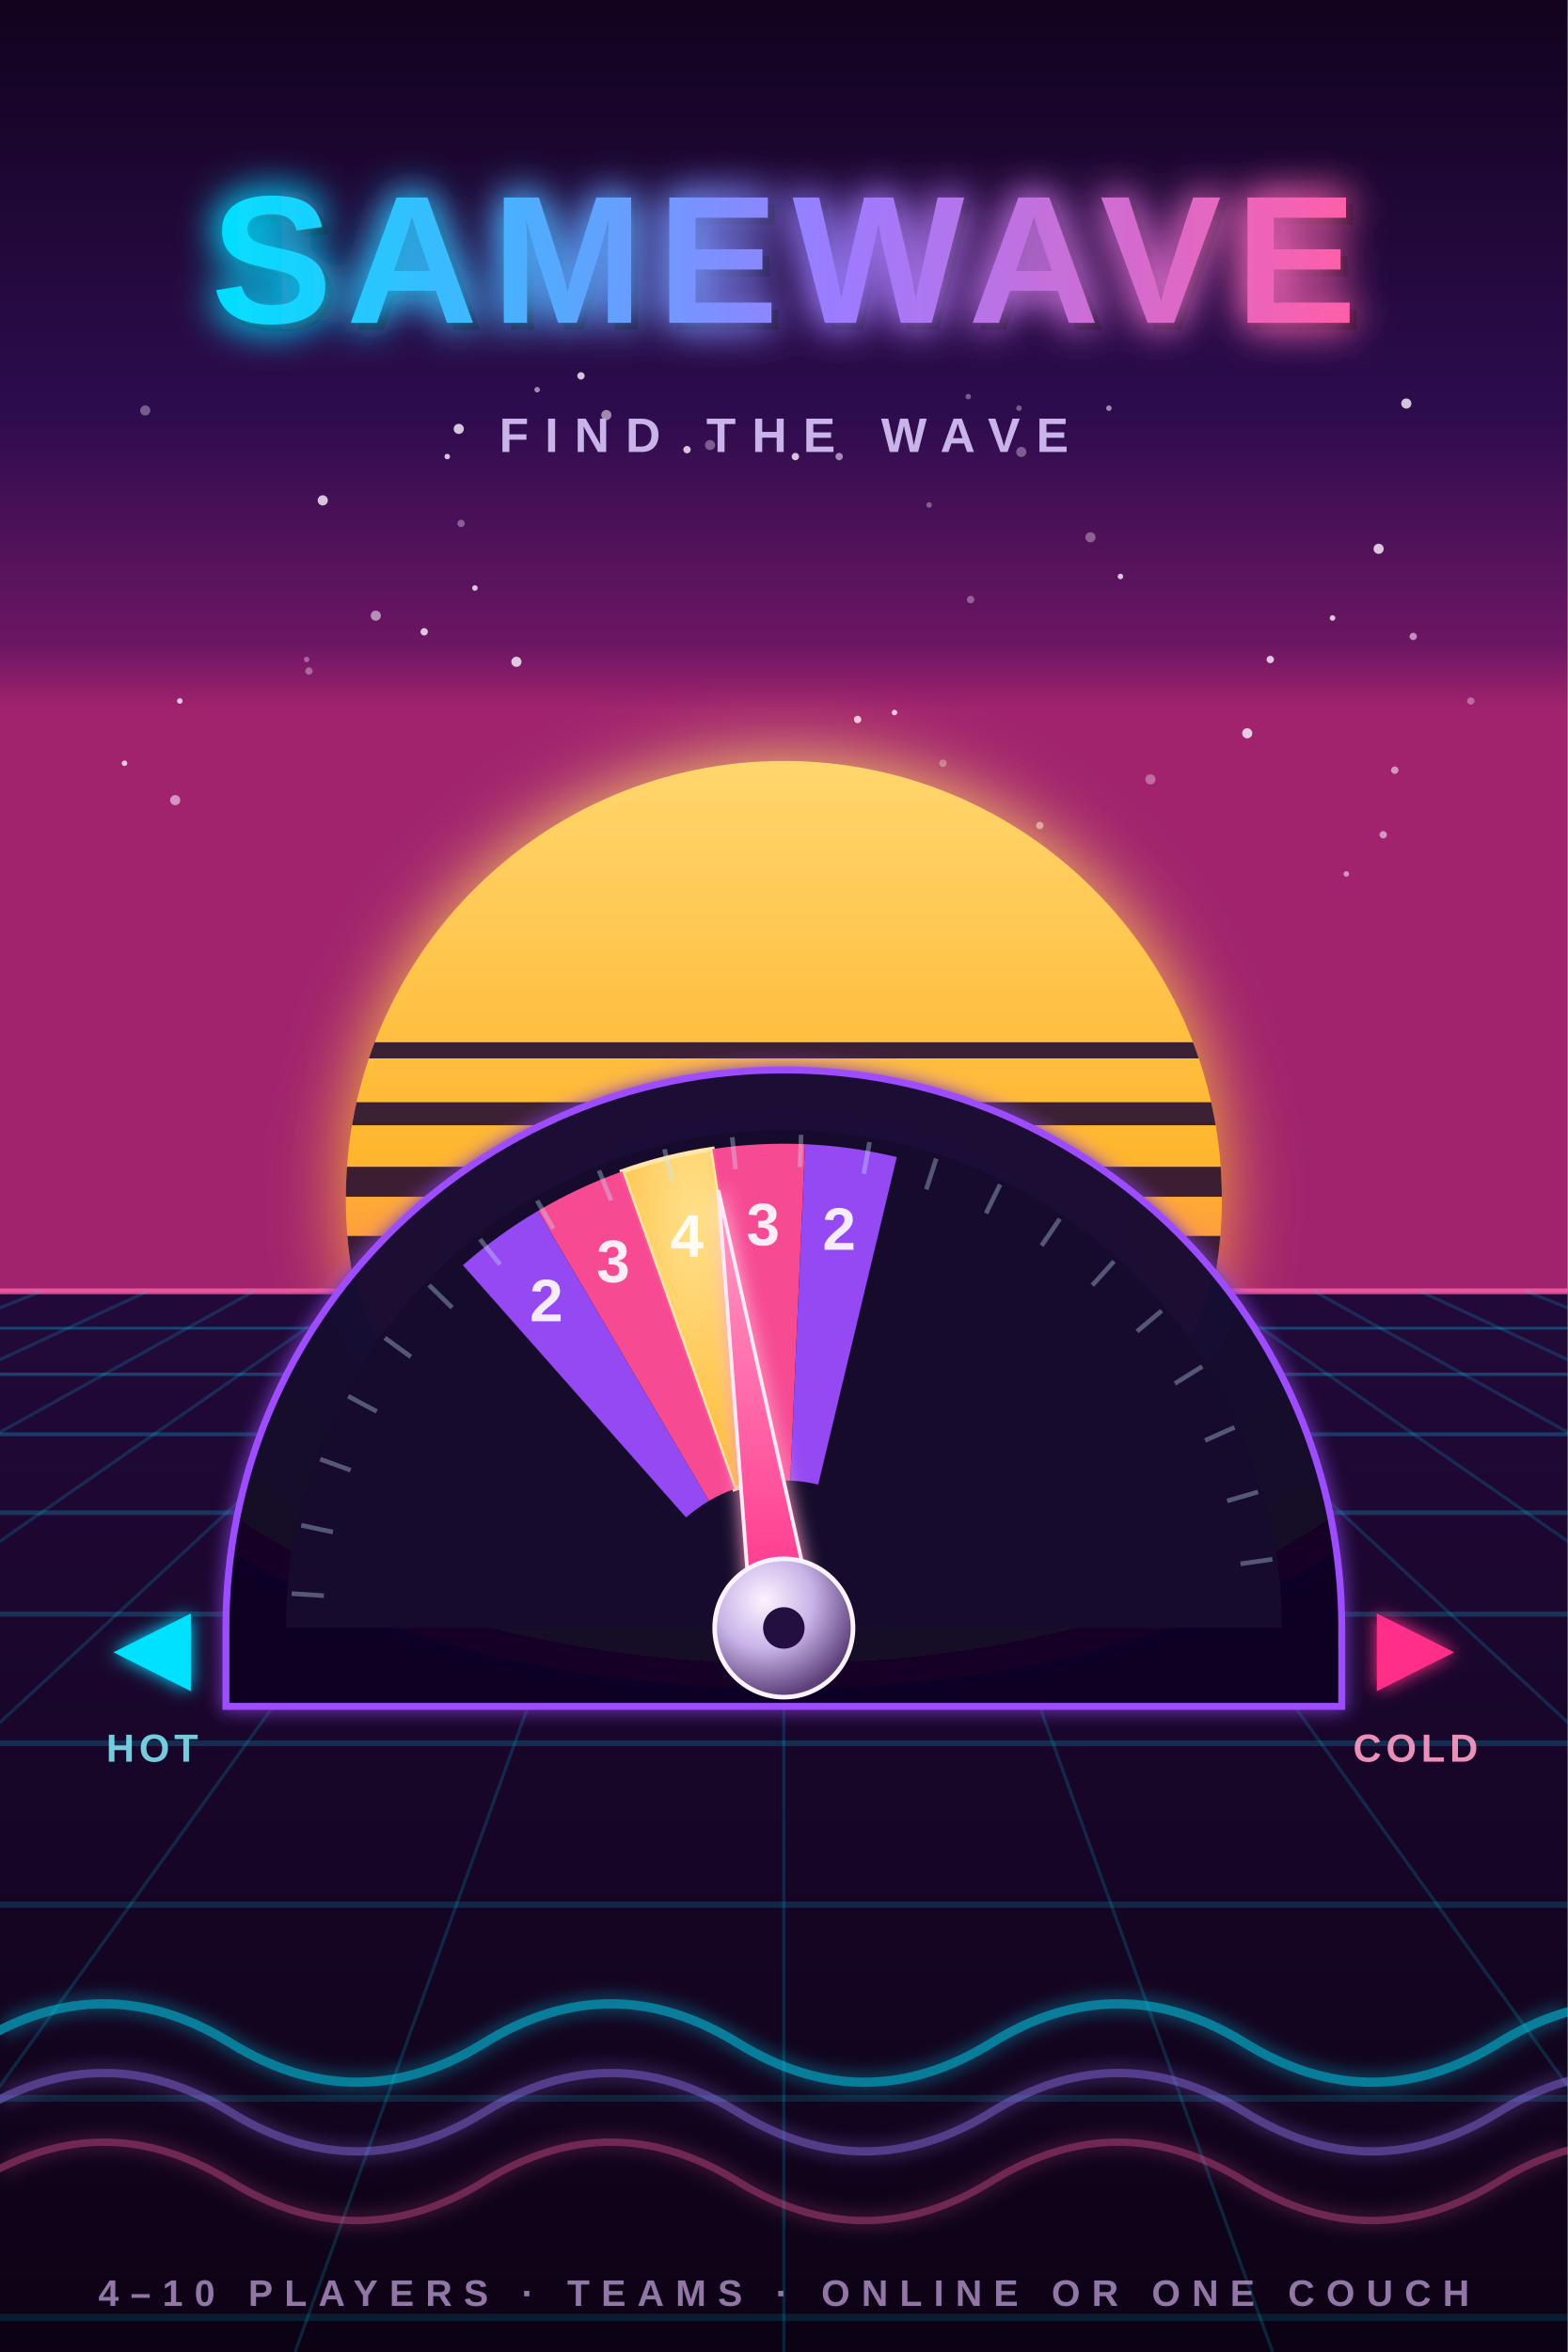
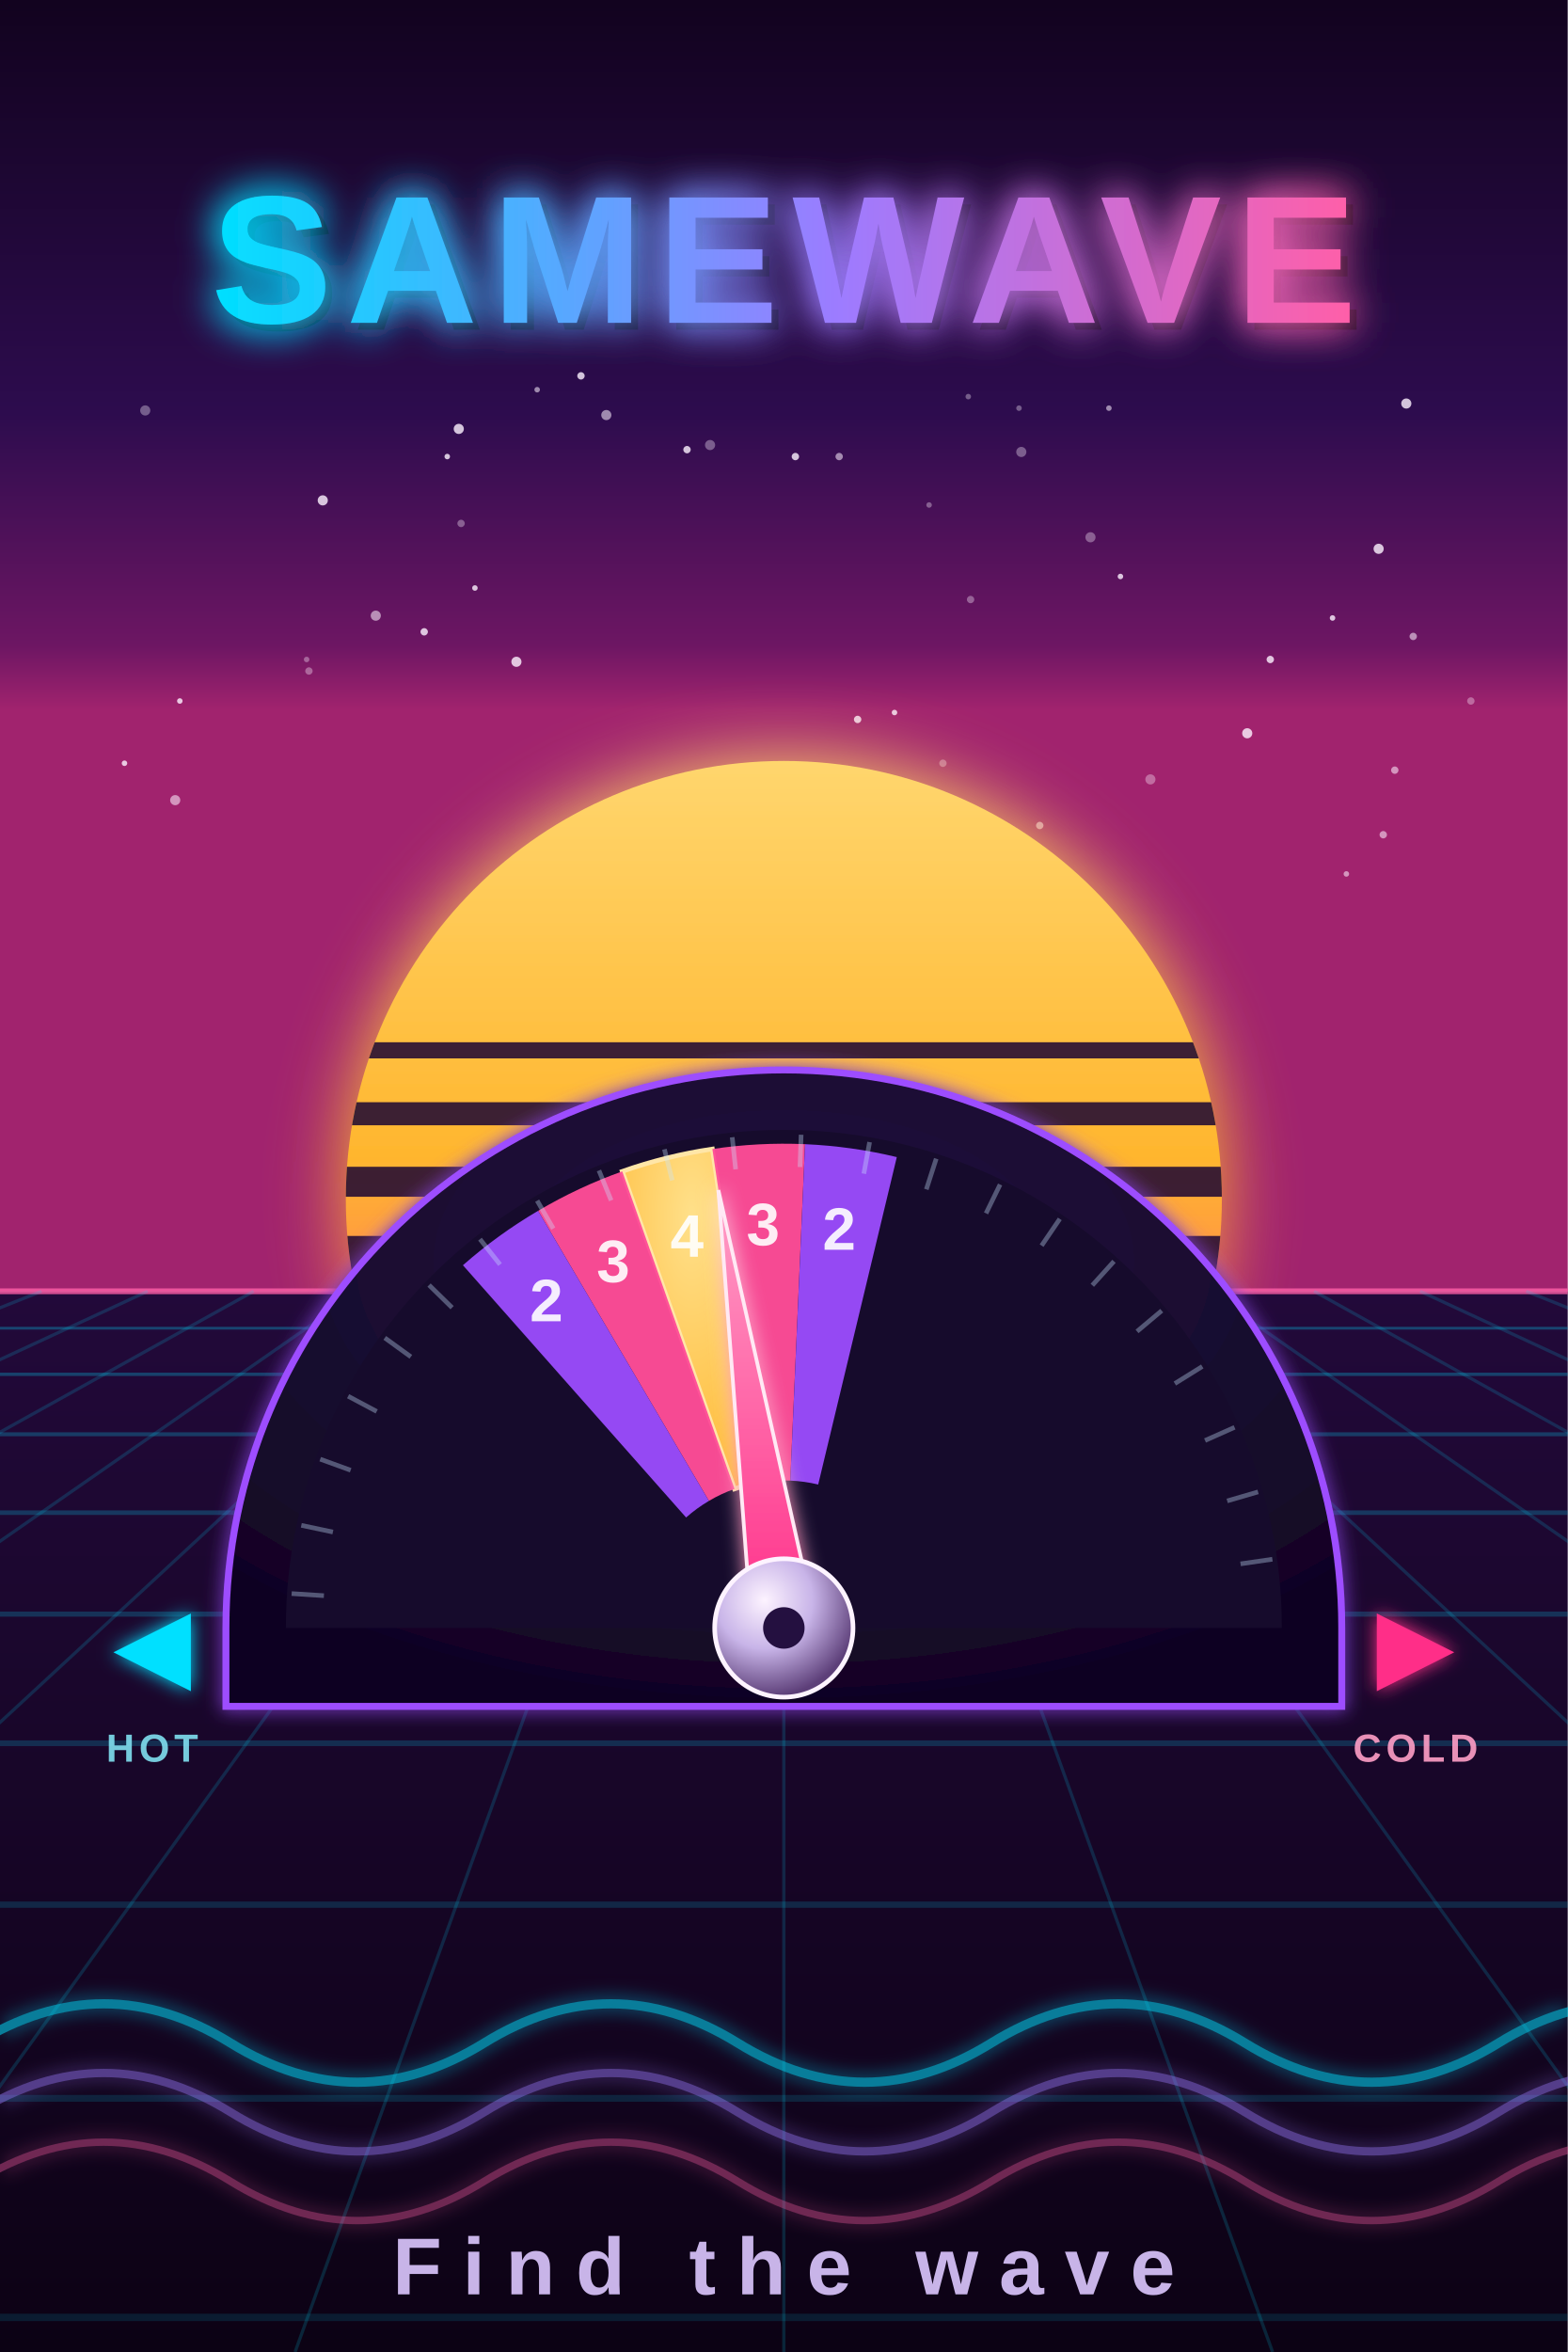
<svg xmlns="http://www.w3.org/2000/svg" viewBox="0 0 680 1020" width="400" height="600">
  <defs>
    <linearGradient id="sky" x1="0" y1="0" x2="0" y2="1">
      <stop offset="0" stop-color="#12031f" />
      <stop offset="0.32" stop-color="#2d0c4e" />
      <stop offset="0.5" stop-color="#6d1663" />
      <stop offset="0.55" stop-color="#a1236e" />
    </linearGradient>
    <linearGradient id="floor" x1="0" y1="0" x2="0" y2="1">
      <stop offset="0" stop-color="#22093a" />
      <stop offset="1" stop-color="#0c0214" />
    </linearGradient>
    <linearGradient id="sunGrad" x1="0" y1="0" x2="0" y2="1">
      <stop offset="0" stop-color="#ffd66e" />
      <stop offset="0.45" stop-color="#ffb62e" />
      <stop offset="1" stop-color="#ff2e88" />
    </linearGradient>
    <linearGradient id="titleGrad" x1="0" y1="0" x2="1" y2="0">
      <stop offset="0" stop-color="#00e0ff" />
      <stop offset="0.55" stop-color="#9d7bff" />
      <stop offset="1" stop-color="#ff5fa8" />
    </linearGradient>
    <radialGradient id="wedge4" cx="50%" cy="20%" r="90%">
      <stop offset="0" stop-color="#ffe08a" />
      <stop offset="1" stop-color="#ffb62e" />
    </radialGradient>
    <radialGradient id="panelShade" cx="50%" cy="30%" r="80%">
      <stop offset="0" stop-color="#241040" />
      <stop offset="1" stop-color="#0e0420" />
    </radialGradient>
    <radialGradient id="hubShine" cx="36%" cy="30%" r="70%">
      <stop offset="0" stop-color="#fdf3ff" />
      <stop offset="0.5" stop-color="#c8b4e8" />
      <stop offset="1" stop-color="#5d3f79" />
    </radialGradient>
    <linearGradient id="needleGrad" x1="0" y1="0" x2="0" y2="1">
      <stop offset="0" stop-color="#ff9ec7" />
      <stop offset="1" stop-color="#ff2e88" />
    </linearGradient>
    <filter id="titleGlow" x="-30%" y="-60%" width="160%" height="220%">
      <feGaussianBlur in="SourceGraphic" stdDeviation="9" result="blur" />
      <feMerge>
        <feMergeNode in="blur" />
        <feMergeNode in="blur" />
        <feMergeNode in="SourceGraphic" />
      </feMerge>
    </filter>
    <filter id="softGlow" x="-40%" y="-40%" width="180%" height="180%">
      <feGaussianBlur in="SourceGraphic" stdDeviation="4" result="blur" />
      <feMerge>
        <feMergeNode in="blur" />
        <feMergeNode in="SourceGraphic" />
      </feMerge>
    </filter>
    <filter id="sunGlow" x="-40%" y="-40%" width="180%" height="180%">
      <feGaussianBlur in="SourceGraphic" stdDeviation="16" result="blur" />
      <feMerge>
        <feMergeNode in="blur" />
        <feMergeNode in="SourceGraphic" />
      </feMerge>
    </filter>
    <clipPath id="skyClip">
      <rect x="0" y="0" width="680" height="560" />
    </clipPath>
    <clipPath id="sunClip">
      <circle cx="340" cy="520" r="190" />
    </clipPath>
  </defs>
  <rect width="680" height="560" fill="url(#sky)" />
  <rect y="560" width="680" height="460" fill="url(#floor)" />
  <circle cx="345" cy="198" r="1.6" fill="#fdf3ff" opacity="0.8" />
  <circle cx="63" cy="178" r="2.2" fill="#fdf3ff" opacity="0.35" />
  <circle cx="388" cy="309" r="1.2" fill="#fdf3ff" opacity="0.8" />
  <circle cx="233" cy="169" r="1.2" fill="#fdf3ff" opacity="0.55" />
  <circle cx="442" cy="177" r="1.2" fill="#fdf3ff" opacity="0.35" />
  <circle cx="578" cy="268" r="1.2" fill="#fdf3ff" opacity="0.8" />
  <circle cx="140" cy="217" r="2.2" fill="#fdf3ff" opacity="0.8" />
  <circle cx="610" cy="175" r="2.2" fill="#fdf3ff" opacity="0.8" />
  <circle cx="420" cy="172" r="1.2" fill="#fdf3ff" opacity="0.35" />
  <circle cx="584" cy="379" r="1.2" fill="#fdf3ff" opacity="0.55" />
  <circle cx="443" cy="196" r="2.2" fill="#fdf3ff" opacity="0.35" />
  <circle cx="598" cy="238" r="2.2" fill="#fdf3ff" opacity="0.8" />
  <circle cx="199" cy="186" r="2.2" fill="#fdf3ff" opacity="0.8" />
  <circle cx="206" cy="255" r="1.2" fill="#fdf3ff" opacity="0.8" />
  <circle cx="78" cy="304" r="1.2" fill="#fdf3ff" opacity="0.8" />
  <circle cx="224" cy="287" r="2.2" fill="#fdf3ff" opacity="0.8" />
  <circle cx="451" cy="358" r="1.6" fill="#fdf3ff" opacity="0.55" />
  <circle cx="613" cy="276" r="1.6" fill="#fdf3ff" opacity="0.55" />
  <circle cx="268" cy="363" r="1.2" fill="#fdf3ff" opacity="0.8" />
  <circle cx="263" cy="180" r="2.2" fill="#fdf3ff" opacity="0.55" />
  <circle cx="551" cy="286" r="1.6" fill="#fdf3ff" opacity="0.8" />
  <circle cx="473" cy="233" r="2.2" fill="#fdf3ff" opacity="0.35" />
  <circle cx="134" cy="291" r="1.6" fill="#fdf3ff" opacity="0.35" />
  <circle cx="364" cy="198" r="1.6" fill="#fdf3ff" opacity="0.55" />
  <circle cx="54" cy="331" r="1.2" fill="#fdf3ff" opacity="0.8" />
  <circle cx="600" cy="362" r="1.6" fill="#fdf3ff" opacity="0.55" />
  <circle cx="372" cy="312" r="1.6" fill="#fdf3ff" opacity="0.8" />
  <circle cx="481" cy="177" r="1.2" fill="#fdf3ff" opacity="0.55" />
  <circle cx="499" cy="338" r="2.2" fill="#fdf3ff" opacity="0.35" />
  <circle cx="76" cy="347" r="2.2" fill="#fdf3ff" opacity="0.55" />
  <circle cx="605" cy="334" r="1.6" fill="#fdf3ff" opacity="0.55" />
  <circle cx="409" cy="331" r="1.6" fill="#fdf3ff" opacity="0.35" />
  <circle cx="486" cy="250" r="1.2" fill="#fdf3ff" opacity="0.8" />
  <circle cx="133" cy="286" r="1.2" fill="#fdf3ff" opacity="0.35" />
  <circle cx="308" cy="193" r="2.2" fill="#fdf3ff" opacity="0.35" />
  <circle cx="421" cy="260" r="1.6" fill="#fdf3ff" opacity="0.35" />
  <circle cx="184" cy="274" r="1.6" fill="#fdf3ff" opacity="0.8" />
  <circle cx="298" cy="195" r="1.6" fill="#fdf3ff" opacity="0.8" />
  <circle cx="299" cy="340" r="1.6" fill="#fdf3ff" opacity="0.55" />
  <circle cx="403" cy="219" r="1.2" fill="#fdf3ff" opacity="0.35" />
  <circle cx="194" cy="198" r="1.2" fill="#fdf3ff" opacity="0.8" />
  <circle cx="252" cy="163" r="1.6" fill="#fdf3ff" opacity="0.8" />
  <circle cx="200" cy="227" r="1.6" fill="#fdf3ff" opacity="0.35" />
  <circle cx="163" cy="267" r="2.2" fill="#fdf3ff" opacity="0.55" />
  <circle cx="638" cy="304" r="1.6" fill="#fdf3ff" opacity="0.35" />
  <circle cx="541" cy="318" r="2.2" fill="#fdf3ff" opacity="0.8" />
  <g clip-path="url(#skyClip)">
    <circle cx="340" cy="520" r="190" fill="url(#sunGrad)" filter="url(#sunGlow)" />
    <g clip-path="url(#sunClip)">
      <rect x="120" y="452" width="440" height="7" fill="#1a0533" opacity="0.85" />
      <rect x="120" y="478" width="440" height="10" fill="#1a0533" opacity="0.85" />
      <rect x="120" y="506" width="440" height="13" fill="#1a0533" opacity="0.85" />
      <rect x="120" y="536" width="440" height="16" fill="#1a0533" opacity="0.85" />
    </g>
  </g>
  <line x1="0" y1="560" x2="680" y2="560" stroke="#ff5fa8" stroke-width="2.5" opacity="0.8" />
  <line x1="0" y1="576" x2="680" y2="576" stroke="rgba(0,224,255,0.28)" stroke-width="1.20" />
  <line x1="0" y1="596" x2="680" y2="596" stroke="rgba(0,224,255,0.26)" stroke-width="1.45" />
  <line x1="0" y1="622" x2="680" y2="622" stroke="rgba(0,224,255,0.24)" stroke-width="1.70" />
  <line x1="0" y1="656" x2="680" y2="656" stroke="rgba(0,224,255,0.22)" stroke-width="1.95" />
  <line x1="0" y1="700" x2="680" y2="700" stroke="rgba(0,224,255,0.20)" stroke-width="2.20" />
  <line x1="0" y1="756" x2="680" y2="756" stroke="rgba(0,224,255,0.18)" stroke-width="2.45" />
  <line x1="0" y1="826" x2="680" y2="826" stroke="rgba(0,224,255,0.16)" stroke-width="2.70" />
  <line x1="0" y1="910" x2="680" y2="910" stroke="rgba(0,224,255,0.14)" stroke-width="2.95" />
  <line x1="0" y1="1005" x2="680" y2="1005" stroke="rgba(0,224,255,0.12)" stroke-width="3.20" />
  <line x1="-28" y1="560" x2="-1353" y2="1020" stroke="rgba(0,224,255,0.16)" stroke-width="1.4" />
  <line x1="18" y1="560" x2="-1141" y2="1020" stroke="rgba(0,224,255,0.16)" stroke-width="1.4" />
  <line x1="64" y1="560" x2="-930" y2="1020" stroke="rgba(0,224,255,0.16)" stroke-width="1.4" />
  <line x1="110" y1="560" x2="-718" y2="1020" stroke="rgba(0,224,255,0.16)" stroke-width="1.4" />
  <line x1="156" y1="560" x2="-506" y2="1020" stroke="rgba(0,224,255,0.16)" stroke-width="1.4" />
  <line x1="202" y1="560" x2="-295" y2="1020" stroke="rgba(0,224,255,0.16)" stroke-width="1.4" />
  <line x1="248" y1="560" x2="-83" y2="1020" stroke="rgba(0,224,255,0.16)" stroke-width="1.4" />
  <line x1="294" y1="560" x2="128" y2="1020" stroke="rgba(0,224,255,0.16)" stroke-width="1.4" />
  <line x1="340" y1="560" x2="340" y2="1020" stroke="rgba(0,224,255,0.16)" stroke-width="1.4" />
  <line x1="386" y1="560" x2="552" y2="1020" stroke="rgba(0,224,255,0.16)" stroke-width="1.4" />
  <line x1="432" y1="560" x2="763" y2="1020" stroke="rgba(0,224,255,0.16)" stroke-width="1.4" />
  <line x1="478" y1="560" x2="975" y2="1020" stroke="rgba(0,224,255,0.16)" stroke-width="1.4" />
  <line x1="524" y1="560" x2="1186" y2="1020" stroke="rgba(0,224,255,0.16)" stroke-width="1.4" />
  <line x1="570" y1="560" x2="1398" y2="1020" stroke="rgba(0,224,255,0.16)" stroke-width="1.4" />
  <line x1="616" y1="560" x2="1610" y2="1020" stroke="rgba(0,224,255,0.16)" stroke-width="1.4" />
  <line x1="662" y1="560" x2="1821" y2="1020" stroke="rgba(0,224,255,0.16)" stroke-width="1.4" />
  <line x1="708" y1="560" x2="2033" y2="1020" stroke="rgba(0,224,255,0.16)" stroke-width="1.4" />
  <path d="M -10 886 Q 45 852 100 886 T 210 886 T 320 886 T 430 886 T 540 886 T 650 886 T 760 886" fill="none" stroke="#00e0ff" stroke-width="4" opacity="0.55" filter="url(#softGlow)" />
  <path d="M -10 916 Q 45 882 100 916 T 210 916 T 320 916 T 430 916 T 540 916 T 650 916 T 760 916" fill="none" stroke="#9d7bff" stroke-width="3.6" opacity="0.48" filter="url(#softGlow)" />
  <path d="M -10 946 Q 45 912 100 946 T 210 946 T 320 946 T 430 946 T 540 946 T 650 946 T 760 946" fill="none" stroke="#ff5fa8" stroke-width="3.2" opacity="0.40" filter="url(#softGlow)" />
  <g filter="url(#softGlow)">
    <path d="M 98 706 A 242 242 0 0 1 582 706 L 582 740 L 98 740 Z" fill="url(#panelShade)" stroke="#9d4dff" stroke-width="3" />
  </g>
  <path d="M 124 706 A 216 216 0 0 1 556 706 Z" fill="#160b2c" />
  <path d="M 269.9 508.0 A 210 210 0 0 1 309.0 498.3 L 330.5 642.7 A 64 64 0 0 0 318.6 645.7 Z" fill="url(#wedge4)" opacity="1.0" stroke="#ffe6a8" stroke-width="2" />
  <path d="M 233.4 525.1 A 210 210 0 0 1 269.9 508.0 L 318.6 645.7 A 64 64 0 0 0 307.5 650.9 Z" fill="#ff4d97" opacity="0.96" />
  <path d="M 309.0 498.3 A 210 210 0 0 1 349.2 496.2 L 342.8 642.1 A 64 64 0 0 0 330.5 642.7 Z" fill="#ff4d97" opacity="0.96" />
  <path d="M 200.8 548.7 A 210 210 0 0 1 233.4 525.1 L 307.5 650.9 A 64 64 0 0 0 297.6 658.1 Z" fill="#9d4dff" opacity="0.94" />
  <path d="M 349.2 496.2 A 210 210 0 0 1 389.0 501.8 L 354.9 643.8 A 64 64 0 0 0 342.8 642.1 Z" fill="#9d4dff" opacity="0.94" />
  <text x="298" y="545" text-anchor="middle" font-family="Arial Black,Arial,sans-serif" font-weight="900" font-size="26" fill="#fff" opacity="0.9">4</text>
  <text x="266" y="556" text-anchor="middle" font-family="Arial Black,Arial,sans-serif" font-weight="900" font-size="26" fill="#fff" opacity="0.9">3</text>
  <text x="331" y="540" text-anchor="middle" font-family="Arial Black,Arial,sans-serif" font-weight="900" font-size="26" fill="#fff" opacity="0.9">3</text>
  <text x="237" y="573" text-anchor="middle" font-family="Arial Black,Arial,sans-serif" font-weight="900" font-size="26" fill="#fff" opacity="0.9">2</text>
  <text x="364" y="542" text-anchor="middle" font-family="Arial Black,Arial,sans-serif" font-weight="900" font-size="26" fill="#fff" opacity="0.9">2</text>
  <line x1="551.9" y1="676.2" x2="538.1" y2="678.2" stroke="rgba(200,230,255,0.35)" stroke-width="2" />
  <line x1="545.7" y1="647.0" x2="532.3" y2="650.9" stroke="rgba(200,230,255,0.35)" stroke-width="2" />
  <line x1="535.5" y1="619.0" x2="522.7" y2="624.7" stroke="rgba(200,230,255,0.35)" stroke-width="2" />
  <line x1="521.5" y1="592.6" x2="509.6" y2="600.0" stroke="rgba(200,230,255,0.35)" stroke-width="2" />
  <line x1="503.9" y1="568.4" x2="493.2" y2="577.4" stroke="rgba(200,230,255,0.35)" stroke-width="2" />
  <line x1="483.2" y1="547.0" x2="473.8" y2="557.4" stroke="rgba(200,230,255,0.35)" stroke-width="2" />
  <line x1="459.7" y1="528.6" x2="451.8" y2="540.2" stroke="rgba(200,230,255,0.35)" stroke-width="2" />
  <line x1="433.8" y1="513.7" x2="427.7" y2="526.2" stroke="rgba(200,230,255,0.35)" stroke-width="2" />
  <line x1="406.1" y1="502.5" x2="401.8" y2="515.8" stroke="rgba(200,230,255,0.35)" stroke-width="2" />
  <line x1="377.2" y1="495.3" x2="374.7" y2="509.0" stroke="rgba(200,230,255,0.35)" stroke-width="2" />
  <line x1="347.5" y1="492.1" x2="347.0" y2="506.1" stroke="rgba(200,230,255,0.35)" stroke-width="2" />
  <line x1="317.6" y1="493.2" x2="319.1" y2="507.1" stroke="rgba(200,230,255,0.35)" stroke-width="2" />
  <line x1="288.2" y1="498.4" x2="291.6" y2="511.9" stroke="rgba(200,230,255,0.35)" stroke-width="2" />
  <line x1="259.8" y1="507.6" x2="265.1" y2="520.6" stroke="rgba(200,230,255,0.35)" stroke-width="2" />
  <line x1="233.0" y1="520.7" x2="240.0" y2="532.8" stroke="rgba(200,230,255,0.35)" stroke-width="2" />
  <line x1="208.2" y1="537.4" x2="216.9" y2="548.4" stroke="rgba(200,230,255,0.35)" stroke-width="2" />
  <line x1="186.1" y1="557.3" x2="196.1" y2="567.1" stroke="rgba(200,230,255,0.35)" stroke-width="2" />
  <line x1="166.9" y1="580.2" x2="178.2" y2="588.4" stroke="rgba(200,230,255,0.35)" stroke-width="2" />
  <line x1="151.0" y1="605.5" x2="163.4" y2="612.1" stroke="rgba(200,230,255,0.35)" stroke-width="2" />
  <line x1="138.9" y1="632.8" x2="152.1" y2="637.6" stroke="rgba(200,230,255,0.35)" stroke-width="2" />
  <line x1="130.7" y1="661.5" x2="144.4" y2="664.4" stroke="rgba(200,230,255,0.35)" stroke-width="2" />
  <line x1="126.5" y1="691.1" x2="140.5" y2="692.0" stroke="rgba(200,230,255,0.35)" stroke-width="2" />
  <polygon points="311.6,516.1 353.8,703.9 326.2,708.1" fill="url(#needleGrad)" stroke="#ffe9f4" stroke-width="1.6" filter="url(#softGlow)" />
  <circle cx="340" cy="706" r="30" fill="url(#hubShine)" stroke="#fdf3ff" stroke-width="2" />
  <circle cx="340" cy="706" r="9" fill="#241040" />
  <text x="66" y="728" text-anchor="middle" font-family="Arial Black,Arial,sans-serif" font-weight="900" font-size="44" fill="#00e0ff" filter="url(#softGlow)">◀</text>
  <text x="614" y="728" text-anchor="middle" font-family="Arial Black,Arial,sans-serif" font-weight="900" font-size="44" fill="#ff2e88" filter="url(#softGlow)">▶</text>
  <text x="66" y="764" text-anchor="middle" font-family="Arial,sans-serif" font-weight="700" font-size="17" letter-spacing="2" fill="#7fdff0" opacity="0.9">HOT</text>
  <text x="614" y="764" text-anchor="middle" font-family="Arial,sans-serif" font-weight="700" font-size="17" letter-spacing="2" fill="#ff9ec7" opacity="0.9">COLD</text>
  <text x="343" y="143" text-anchor="middle" font-family="'Arial Black',Arial,sans-serif" font-weight="900" font-size="79" letter-spacing="6" fill="rgba(0,0,0,0.5)">SAMEWAVE</text>
  <text x="340" y="140" text-anchor="middle" font-family="'Arial Black',Arial,sans-serif" font-weight="900" font-size="79" letter-spacing="6" fill="url(#titleGrad)" filter="url(#titleGlow)">SAMEWAVE</text>
-   <text x="340" y="196" text-anchor="middle" font-family="Arial,sans-serif" font-weight="700" font-size="21" letter-spacing="7" fill="#c8b4e8">FIND THE WAVE</text>
-   <text x="340" y="1000" text-anchor="middle" font-family="Arial,sans-serif" font-weight="700" font-size="16" letter-spacing="5" fill="#a88bc0" opacity="0.85">4–10 PLAYERS · TEAMS · ONLINE OR ONE COUCH</text>
+   <text x="340" y="995" text-anchor="middle" font-family="Arial,sans-serif" font-weight="900" font-size="35" letter-spacing="9" fill="#c8b4e8">Find the wave</text>
</svg>
